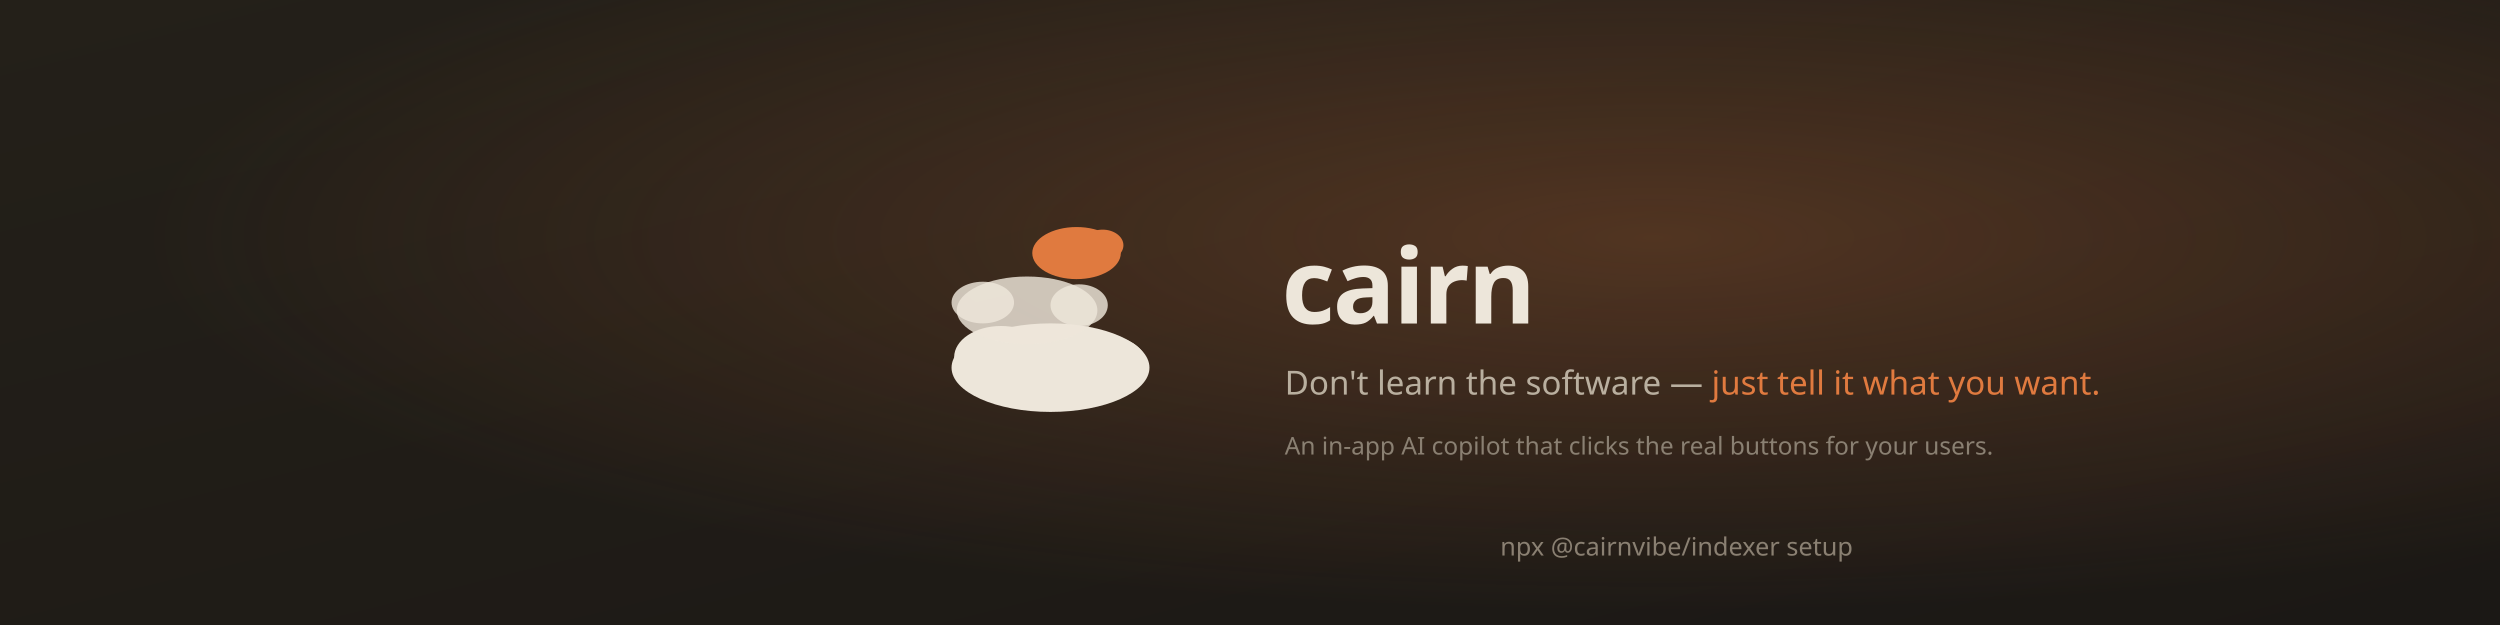
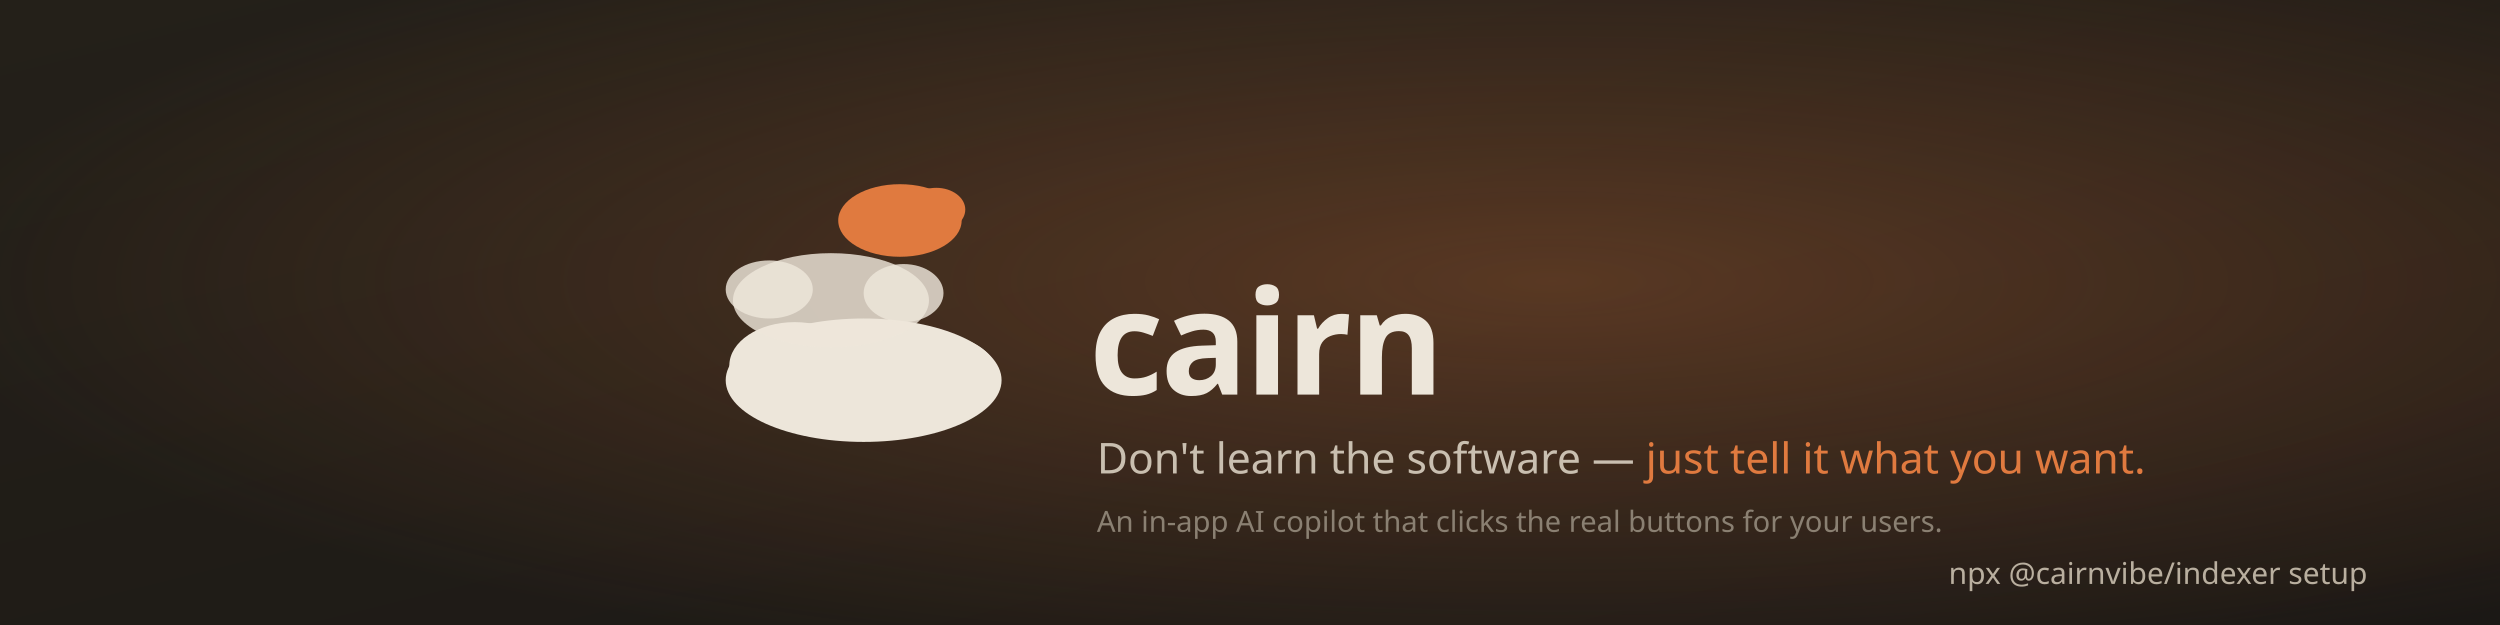
<svg xmlns="http://www.w3.org/2000/svg" width="1584" height="396" viewBox="0 0 1584 396">
  <defs>
    <linearGradient id="bg" x1="0%" y1="0%" x2="100%" y2="100%">
      <stop offset="0%" stop-color="#242019" />
      <stop offset="100%" stop-color="#1B1815" />
    </linearGradient>
-     <radialGradient id="glow" cx="66%" cy="38%" r="60%">
-       <stop offset="0%" stop-color="#E07A3F" stop-opacity="0.26" />
+     <radialGradient id="glow" cx="62%" cy="45%" r="65%">
+       <stop offset="0%" stop-color="#E07A3F" stop-opacity="0.30" />
      <stop offset="100%" stop-color="#E07A3F" stop-opacity="0" />
    </radialGradient>
  </defs>
  <rect width="1584" height="396" fill="url(#bg)" />
  <rect width="1584" height="396" fill="url(#glow)" />
-   <g transform="translate(560,96) scale(1.65)">
+   <g transform="translate(400,50) scale(2.3)">
    <ellipse cx="64" cy="83" rx="38" ry="17" fill="#EDE6DA" />
    <ellipse cx="45" cy="79" rx="18" ry="12" fill="#EDE6DA" />
    <ellipse cx="86" cy="82" rx="15" ry="11" fill="#EDE6DA" />
    <ellipse cx="55" cy="61" rx="27" ry="13" fill="#EDE6DA" fill-opacity="0.82" />
    <ellipse cx="38" cy="58" rx="12" ry="8" fill="#EDE6DA" fill-opacity="0.82" />
    <ellipse cx="75" cy="59" rx="11" ry="8" fill="#EDE6DA" fill-opacity="0.82" />
    <ellipse cx="74" cy="39" rx="17" ry="10" fill="#E07A3F" />
    <ellipse cx="84" cy="36" rx="8" ry="6" fill="#E07A3F" />
  </g>
-   <text x="812" y="205" font-family="Fraunces" font-weight="600" font-size="66" letter-spacing="-1.5" fill="#EDE6DA">cairn</text>
-   <text x="814" y="250" font-family="Work Sans" font-weight="500" font-size="21" fill="#B9AF9F">Don't learn the software — <tspan fill="#E07A3F">just tell it what you want.</tspan>
+   <text x="690" y="250" font-family="Fraunces" font-weight="600" font-size="92" letter-spacing="-2" fill="#EDE6DA">cairn</text>
+   <text x="695" y="300" font-family="Work Sans" font-weight="500" font-size="27" fill="#C9BFB0">Don't learn the software — <tspan fill="#E07A3F">just tell it what you want.</tspan>
  </text>
-   <text x="814" y="288" font-family="IBM Plex Mono" font-size="15.5" fill="#8A8072">An in-app AI copilot that clicks the real buttons for your users.</text>
-   <text x="1174" y="352" font-family="IBM Plex Mono" font-size="16" fill="#8A8072" text-anchor="end">npx @cairnvibe/indexer setup</text>
+   <text x="695" y="337" font-family="IBM Plex Mono" font-size="18.5" fill="#8A8072">An in-app AI copilot that clicks the real buttons for your users.</text>
+   <text x="1500" y="370" font-family="IBM Plex Mono" font-size="19" fill="#B9AF9F" text-anchor="end">npx @cairnvibe/indexer setup</text>
</svg>
